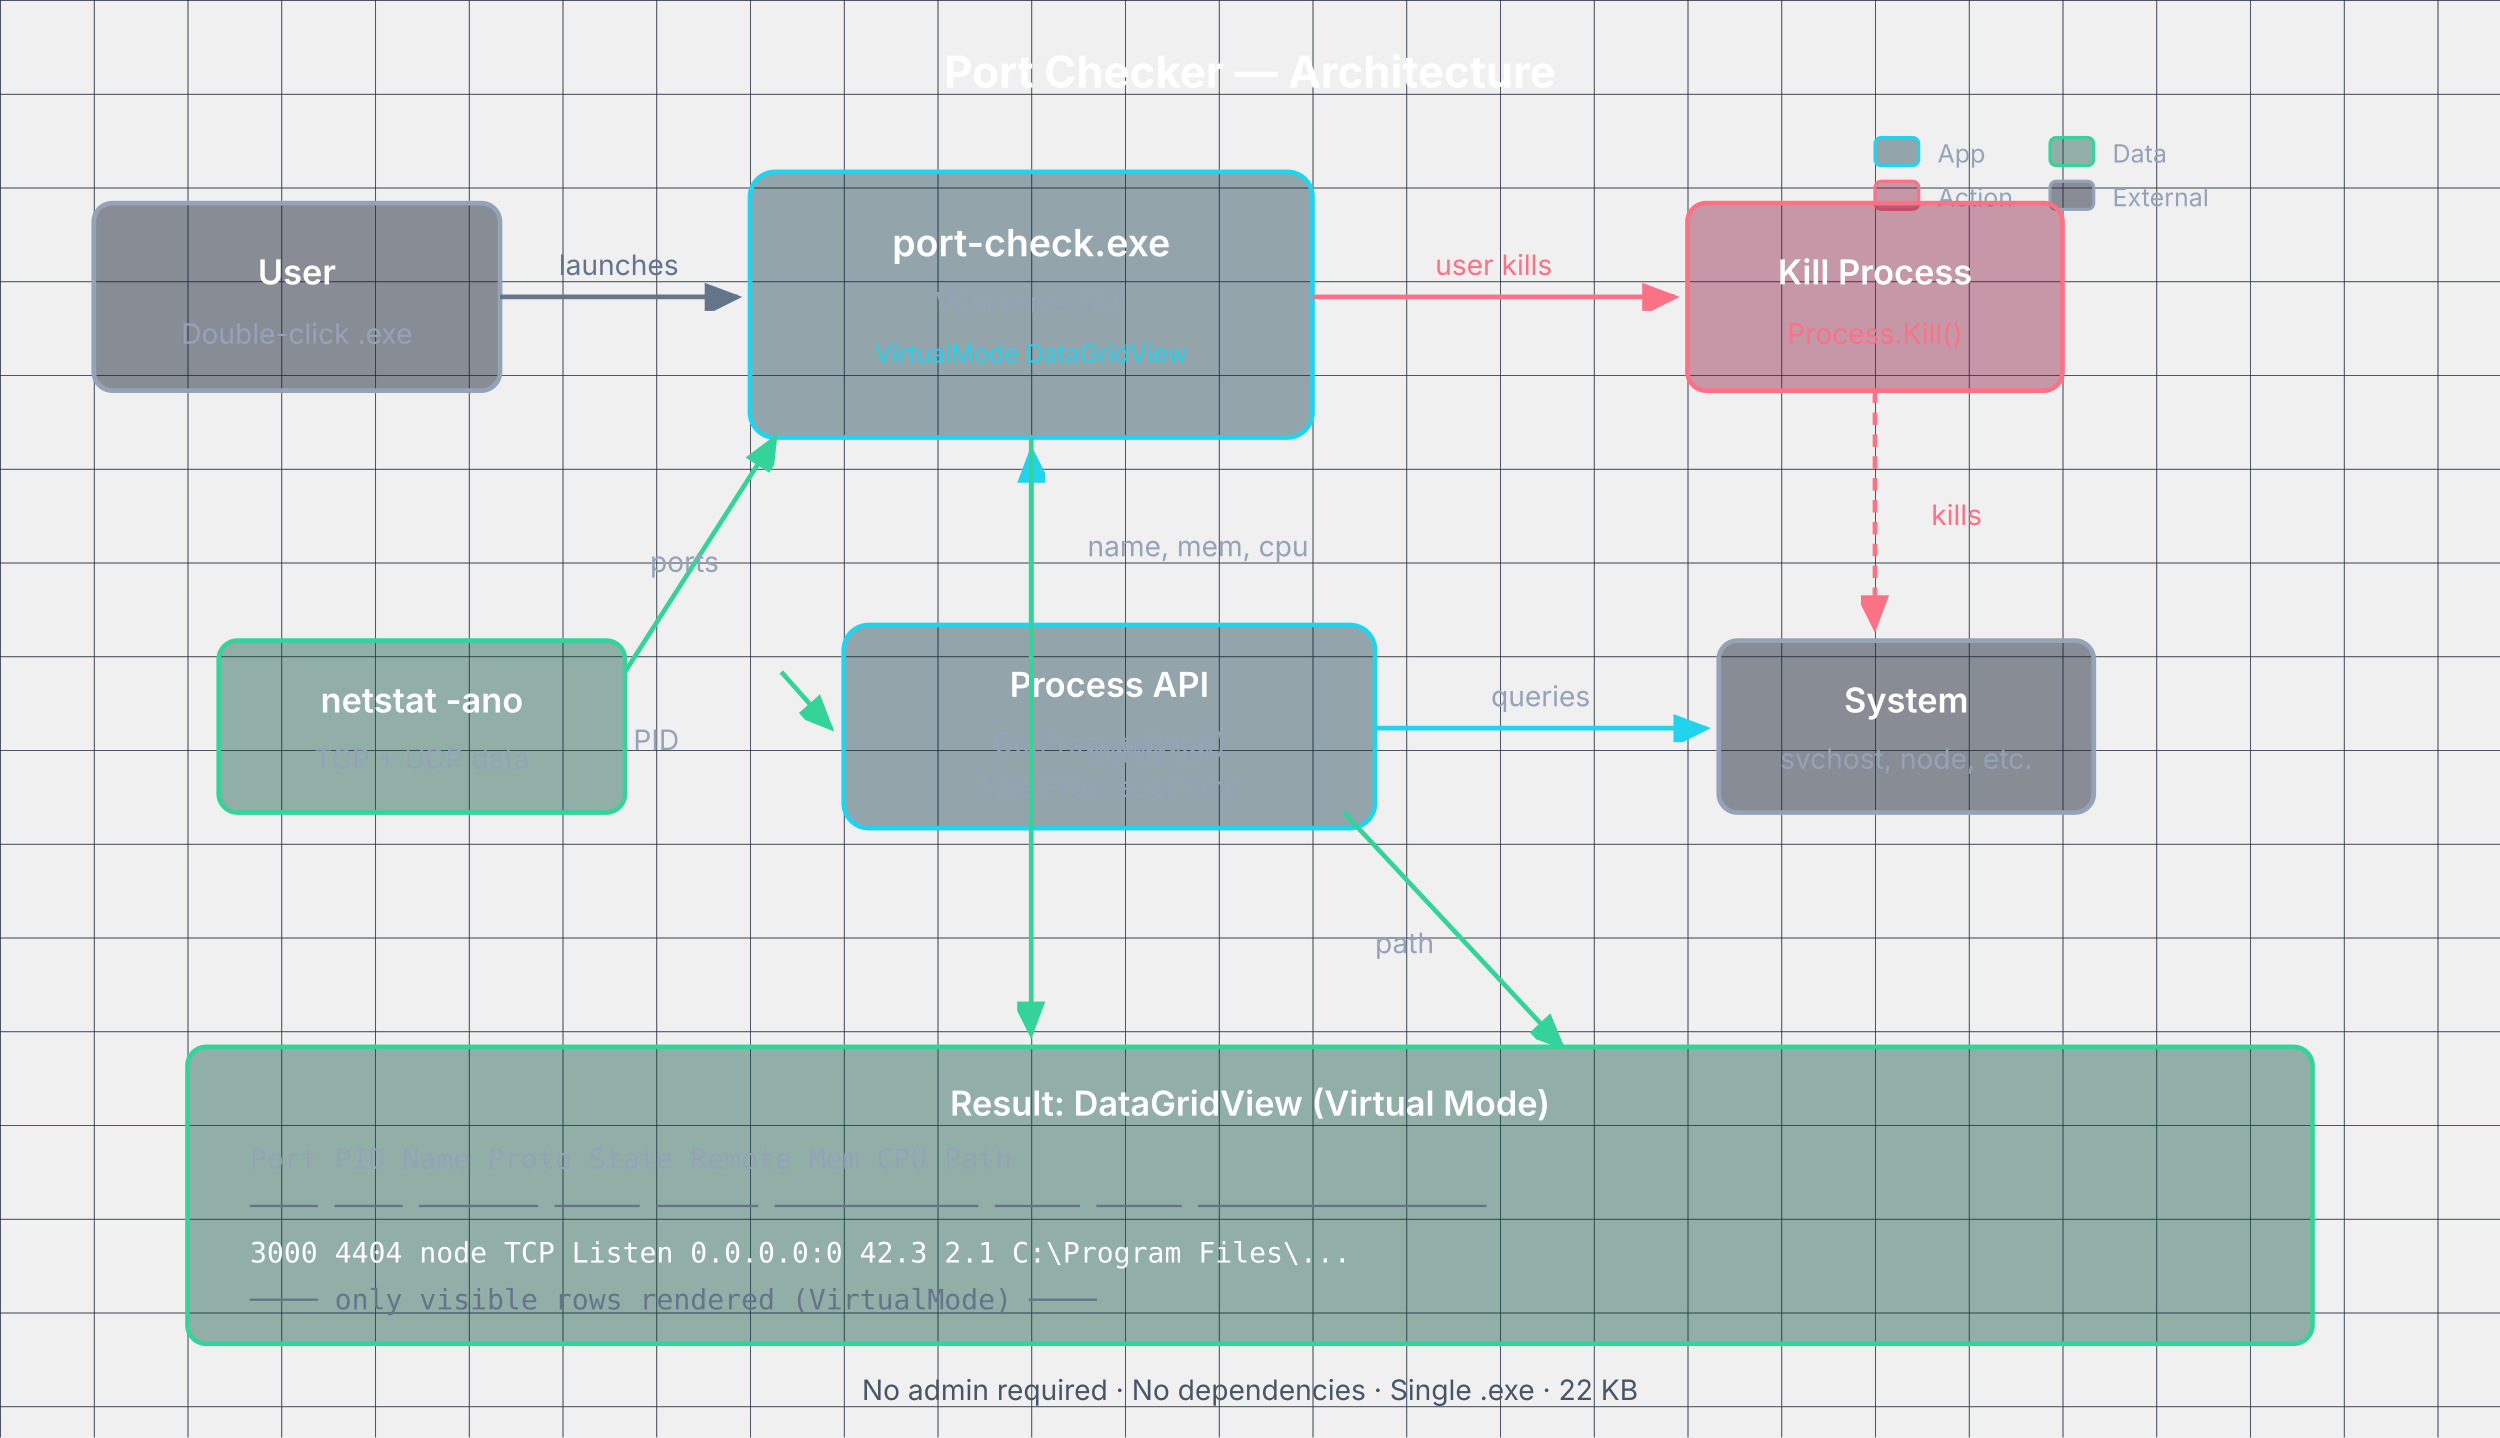
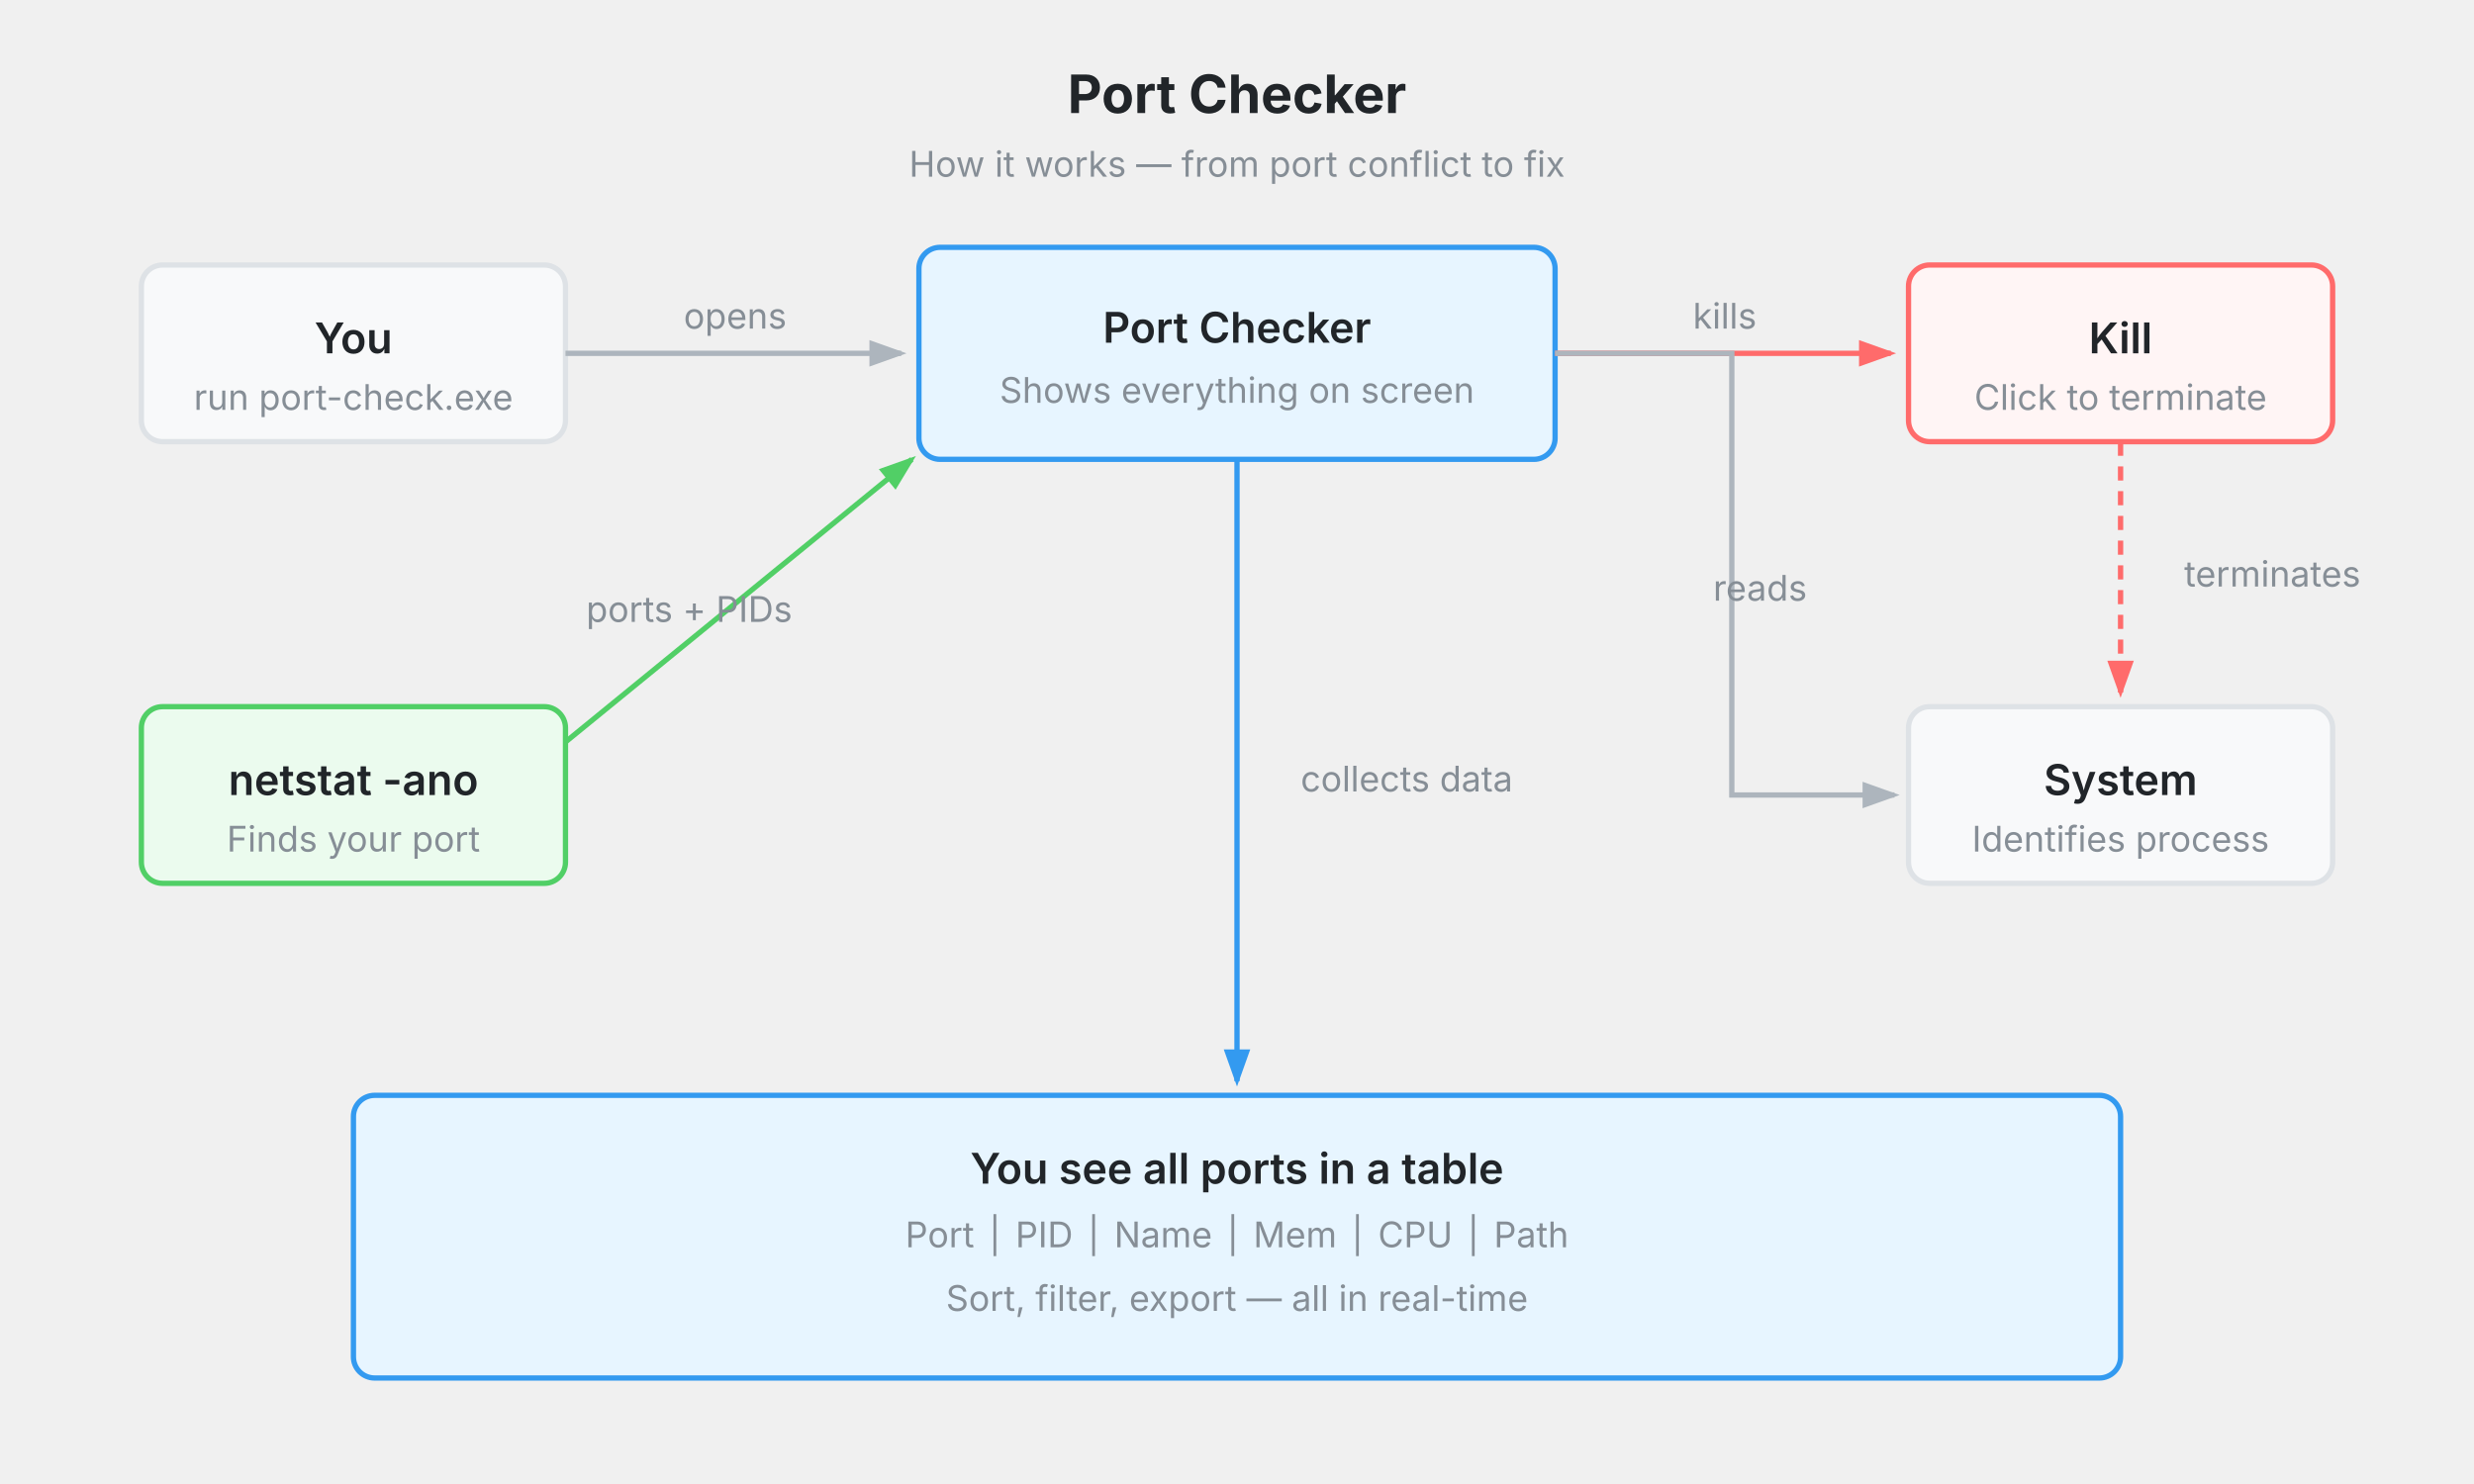
- <svg xmlns="http://www.w3.org/2000/svg" viewBox="0 0 800 460" style="background:#0f172a;border-radius:12px;font-family:system-ui,-apple-system,sans-serif">
+ <svg xmlns="http://www.w3.org/2000/svg" viewBox="0 0 700 420" style="background:white;border-radius:8px;font-family:system-ui,-apple-system,sans-serif">
+   <style>
+     .box { fill:#f8f9fa; stroke:#dee2e6; stroke-width:1.5; rx:6; }
+     .box-blue { fill:#e7f5ff; stroke:#339af0; stroke-width:1.5; rx:6; }
+     .box-green { fill:#ebfbee; stroke:#51cf66; stroke-width:1.5; rx:6; }
+     .box-red { fill:#fff5f5; stroke:#ff6b6b; stroke-width:1.5; rx:6; }
+     .txt-title { fill:#212529; font-size:15; font-weight:700; }
+     .txt-label { fill:#212529; font-size:12; font-weight:600; }
+     .txt-sub { fill:#868e96; font-size:10; }
+     .arrow { stroke:#adb5bd; stroke-width:1.5; marker-end:url(#a); }
+     .arrow-blue { stroke:#339af0; stroke-width:1.5; marker-end:url(#ab); }
+     .arrow-green { stroke:#51cf66; stroke-width:1.5; marker-end:url(#ag); }
+     .arrow-red { stroke:#ff6b6b; stroke-width:1.5; marker-end:url(#ar); }
+   </style>
  <defs>
-     <marker id="arr" markerWidth="8" markerHeight="6" refX="7" refY="3" orient="auto">
-       <polygon points="0 0 8 3 0 7" fill="#64748b" />
+     <marker id="a" markerWidth="7" markerHeight="5" refX="6" refY="2.5" orient="auto">
+       <polygon points="0 0 7 2.5 0 5" fill="#adb5bd" />
    </marker>
-     <marker id="arr-cyan" markerWidth="8" markerHeight="6" refX="7" refY="3" orient="auto">
-       <polygon points="0 0 8 3 0 7" fill="#22d3ee" />
+     <marker id="ab" markerWidth="7" markerHeight="5" refX="6" refY="2.5" orient="auto">
+       <polygon points="0 0 7 2.5 0 5" fill="#339af0" />
    </marker>
-     <marker id="arr-green" markerWidth="8" markerHeight="6" refX="7" refY="3" orient="auto">
-       <polygon points="0 0 8 3 0 7" fill="#34d399" />
+     <marker id="ag" markerWidth="7" markerHeight="5" refX="6" refY="2.5" orient="auto">
+       <polygon points="0 0 7 2.5 0 5" fill="#51cf66" />
    </marker>
-     <marker id="arr-rose" markerWidth="8" markerHeight="6" refX="7" refY="3" orient="auto">
-       <polygon points="0 0 8 3 0 7" fill="#fb7185" />
+     <marker id="ar" markerWidth="7" markerHeight="5" refX="6" refY="2.5" orient="auto">
+       <polygon points="0 0 7 2.5 0 5" fill="#ff6b6b" />
    </marker>
-     <pattern id="grid" width="30" height="30" patternUnits="userSpaceOnUse">
-       <path d="M 30 0 0 0 0 30" fill="none" stroke="#1e293b" stroke-width="0.5" />
-     </pattern>
  </defs>
-   <rect width="100%" height="100%" fill="url(#grid)" />
-   <text x="400" y="28" fill="white" font-size="14" font-weight="700" text-anchor="middle">Port Checker — Architecture</text>
-   <g transform="translate(600,44)">
-     <rect x="0" y="0" width="14" height="9" rx="2" fill="rgba(8,51,68,0.4)" stroke="#22d3ee" stroke-width="1" />
-     <text x="20" y="8" fill="#94a3b8" font-size="8">App</text>
-     <rect x="56" y="0" width="14" height="9" rx="2" fill="rgba(6,78,59,0.4)" stroke="#34d399" stroke-width="1" />
-     <text x="76" y="8" fill="#94a3b8" font-size="8">Data</text>
-     <rect x="0" y="14" width="14" height="9" rx="2" fill="rgba(136,19,55,0.4)" stroke="#fb7185" stroke-width="1" />
-     <text x="20" y="22" fill="#94a3b8" font-size="8">Action</text>
-     <rect x="56" y="14" width="14" height="9" rx="2" fill="rgba(30,41,59,0.5)" stroke="#94a3b8" stroke-width="1" />
-     <text x="76" y="22" fill="#94a3b8" font-size="8">External</text>
-   </g>
-   <rect x="30" y="65" width="130" height="60" rx="6" fill="rgba(30,41,59,0.5)" stroke="#94a3b8" stroke-width="1.5" />
-   <text x="95" y="91" fill="white" font-size="11" font-weight="600" text-anchor="middle">User</text>
-   <text x="95" y="110" fill="#94a3b8" font-size="9" text-anchor="middle">Double-click .exe</text>
-   <rect x="540" y="65" width="120" height="60" rx="6" fill="rgba(136,19,55,0.4)" stroke="#fb7185" stroke-width="1.5" />
-   <text x="600" y="91" fill="white" font-size="11" font-weight="600" text-anchor="middle">Kill Process</text>
-   <text x="600" y="110" fill="#fb7185" font-size="9" text-anchor="middle">Process.Kill()</text>
-   <rect x="240" y="55" width="180" height="85" rx="8" fill="rgba(8,51,68,0.4)" stroke="#22d3ee" stroke-width="1.5" />
-   <text x="330" y="82" fill="white" font-size="12" font-weight="600" text-anchor="middle">port-check.exe</text>
-   <text x="330" y="100" fill="#94a3b8" font-size="9" text-anchor="middle">WinForms GUI</text>
-   <text x="330" y="116" fill="#22d3ee" font-size="8" text-anchor="middle">VirtualMode DataGridView</text>
-   <line x1="160" y1="95" x2="236" y2="95" stroke="#64748b" stroke-width="1.5" marker-end="url(#arr)" />
-   <text x="198" y="88" fill="#64748b" font-size="9" text-anchor="middle">launches</text>
-   <line x1="420" y1="95" x2="536" y2="95" stroke="#fb7185" stroke-width="1.5" marker-end="url(#arr-rose)" />
-   <text x="478" y="88" fill="#fb7185" font-size="9" text-anchor="middle">user kills</text>
-   <rect x="70" y="205" width="130" height="55" rx="6" fill="rgba(6,78,59,0.4)" stroke="#34d399" stroke-width="1.5" />
-   <text x="135" y="228" fill="white" font-size="11" font-weight="600" text-anchor="middle">netstat -ano</text>
-   <text x="135" y="246" fill="#94a3b8" font-size="9" text-anchor="middle">TCP + UDP data</text>
-   <rect x="270" y="200" width="170" height="65" rx="8" fill="rgba(8,51,68,0.4)" stroke="#22d3ee" stroke-width="1.5" />
-   <text x="355" y="223" fill="white" font-size="11" font-weight="600" text-anchor="middle">Process API</text>
-   <text x="355" y="241" fill="#94a3b8" font-size="9" text-anchor="middle">GetProcessById()</text>
-   <text x="355" y="255" fill="#94a3b8" font-size="9" text-anchor="middle">TotalProcessorTime</text>
-   <rect x="550" y="205" width="120" height="55" rx="6" fill="rgba(30,41,59,0.5)" stroke="#94a3b8" stroke-width="1.5" />
-   <text x="610" y="228" fill="white" font-size="11" font-weight="600" text-anchor="middle">System</text>
-   <text x="610" y="246" fill="#94a3b8" font-size="9" text-anchor="middle">svchost, node, etc.</text>
-   <line x1="250" y1="215" x2="266" y2="233" stroke="#34d399" stroke-width="1.5" marker-end="url(#arr-green)" />
-   <text x="210" y="240" fill="#94a3b8" font-size="9" text-anchor="middle">PID</text>
-   <line x1="440" y1="233" x2="546" y2="233" stroke="#22d3ee" stroke-width="1.5" marker-end="url(#arr-cyan)" />
-   <text x="493" y="226" fill="#94a3b8" font-size="9" text-anchor="middle">queries</text>
-   <line x1="600" y1="125" x2="600" y2="201" stroke="#fb7185" stroke-width="1.5" stroke-dasharray="4,3" marker-end="url(#arr-rose)" />
-   <text x="618" y="168" fill="#fb7185" font-size="9">kills</text>
-   <line x1="200" y1="215" x2="248" y2="140" stroke="#34d399" stroke-width="1.5" marker-end="url(#arr-green)" />
-   <text x="208" y="183" fill="#94a3b8" font-size="9">ports</text>
-   <line x1="330" y1="200" x2="330" y2="144" stroke="#22d3ee" stroke-width="1.5" marker-end="url(#arr-cyan)" />
-   <text x="348" y="178" fill="#94a3b8" font-size="9">name, mem, cpu</text>
-   <rect x="60" y="335" width="680" height="95" rx="6" fill="rgba(6,78,59,0.4)" stroke="#34d399" stroke-width="1.5" />
-   <text x="400" y="357" fill="white" font-size="11" font-weight="600" text-anchor="middle">Result: DataGridView (Virtual Mode)</text>
-   <g transform="translate(80,374)">
-     <text x="0" y="0" fill="#94a3b8" font-size="9" font-family="monospace">Port  PID  Name    Proto  State   Remote        Mem   CPU   Path</text>
-     <text x="0" y="15" fill="#64748b" font-size="9" font-family="monospace">──── ──── ─────── ───── ────── ──────────── ───── ───── ─────────────────</text>
-     <text x="0" y="30" fill="white" font-size="9" font-family="monospace">3000 4404 node    TCP    Listen  0.0.0.0:0    42.3  2.1   C:\Program Files\...</text>
-     <text x="0" y="45" fill="#64748b" font-size="9" font-family="monospace">──── only visible rows rendered (VirtualMode) ────</text>
-   </g>
-   <line x1="330" y1="140" x2="330" y2="331" stroke="#34d399" stroke-width="1.5" marker-end="url(#arr-green)" />
-   <text x="348" y="244" fill="#94a3b8" font-size="9">builds list</text>
-   <line x1="430" y1="260" x2="500" y2="335" stroke="#34d399" stroke-width="1.5" marker-end="url(#arr-green)" />
-   <text x="440" y="305" fill="#94a3b8" font-size="9">path</text>
-   <text x="400" y="448" fill="#475569" font-size="9" text-anchor="middle">No admin required · No dependencies · Single .exe · 22 KB</text>
+   <text x="350" y="32" class="txt-title" text-anchor="middle">Port Checker</text>
+   <text x="350" y="50" class="txt-sub" text-anchor="middle">How it works — from port conflict to fix</text>
+   <rect x="40" y="75" width="120" height="50" class="box" />
+   <text x="100" y="100" class="txt-label" text-anchor="middle">You</text>
+   <text x="100" y="116" class="txt-sub" text-anchor="middle">run port-check.exe</text>
+   <rect x="260" y="70" width="180" height="60" class="box-blue" />
+   <text x="350" y="97" class="txt-label" fill="#1864ab" text-anchor="middle">Port Checker</text>
+   <text x="350" y="114" class="txt-sub" fill="#339af0" text-anchor="middle">Shows everything on screen</text>
+   <rect x="540" y="75" width="120" height="50" class="box-red" />
+   <text x="600" y="100" class="txt-label" fill="#c92a2a" text-anchor="middle">Kill</text>
+   <text x="600" y="116" class="txt-sub" fill="#ff6b6b" text-anchor="middle">Click to terminate</text>
+   <line x1="160" y1="100" x2="255" y2="100" class="arrow" />
+   <text x="208" y="93" class="txt-sub" text-anchor="middle">opens</text>
+   <line x1="440" y1="100" x2="535" y2="100" class="arrow-red" />
+   <text x="488" y="93" class="txt-sub" fill="#ff6b6b" text-anchor="middle">kills</text>
+   <rect x="40" y="200" width="120" height="50" class="box-green" />
+   <text x="100" y="225" class="txt-label" fill="#2b8a3e" text-anchor="middle">netstat -ano</text>
+   <text x="100" y="241" class="txt-sub" fill="#51cf66" text-anchor="middle">Finds your port</text>
+   <rect x="540" y="200" width="120" height="50" class="box" />
+   <text x="600" y="225" class="txt-label" text-anchor="middle">System</text>
+   <text x="600" y="241" class="txt-sub" text-anchor="middle">Identifies process</text>
+   <line x1="160" y1="210" x2="258" y2="130" class="arrow-green" />
+   <text x="195" y="176" class="txt-sub" fill="#51cf66" text-anchor="middle">ports + PIDs</text>
+   <polyline points="440,100 490,100 490,225 536,225" fill="none" class="arrow" />
+   <text x="498" y="170" class="txt-sub" text-anchor="middle">reads</text>
+   <line x1="600" y1="125" x2="600" y2="196" class="arrow-red" stroke-dasharray="4,3" />
+   <text x="618" y="166" class="txt-sub" fill="#ff6b6b">terminates</text>
+   <rect x="100" y="310" width="500" height="80" class="box-blue" />
+   <text x="350" y="335" class="txt-label" fill="#1864ab" text-anchor="middle">You see all ports in a table</text>
+   <text x="350" y="353" class="txt-sub" fill="#339af0" text-anchor="middle">Port  │  PID  │  Name  │  Mem  │  CPU  │  Path</text>
+   <text x="350" y="371" class="txt-sub" fill="#adb5bd" text-anchor="middle">Sort, filter, export — all in real-time</text>
+   <line x1="350" y1="130" x2="350" y2="306" class="arrow-blue" />
+   <text x="368" y="224" class="txt-sub" fill="#339af0">collects data</text>
</svg>
